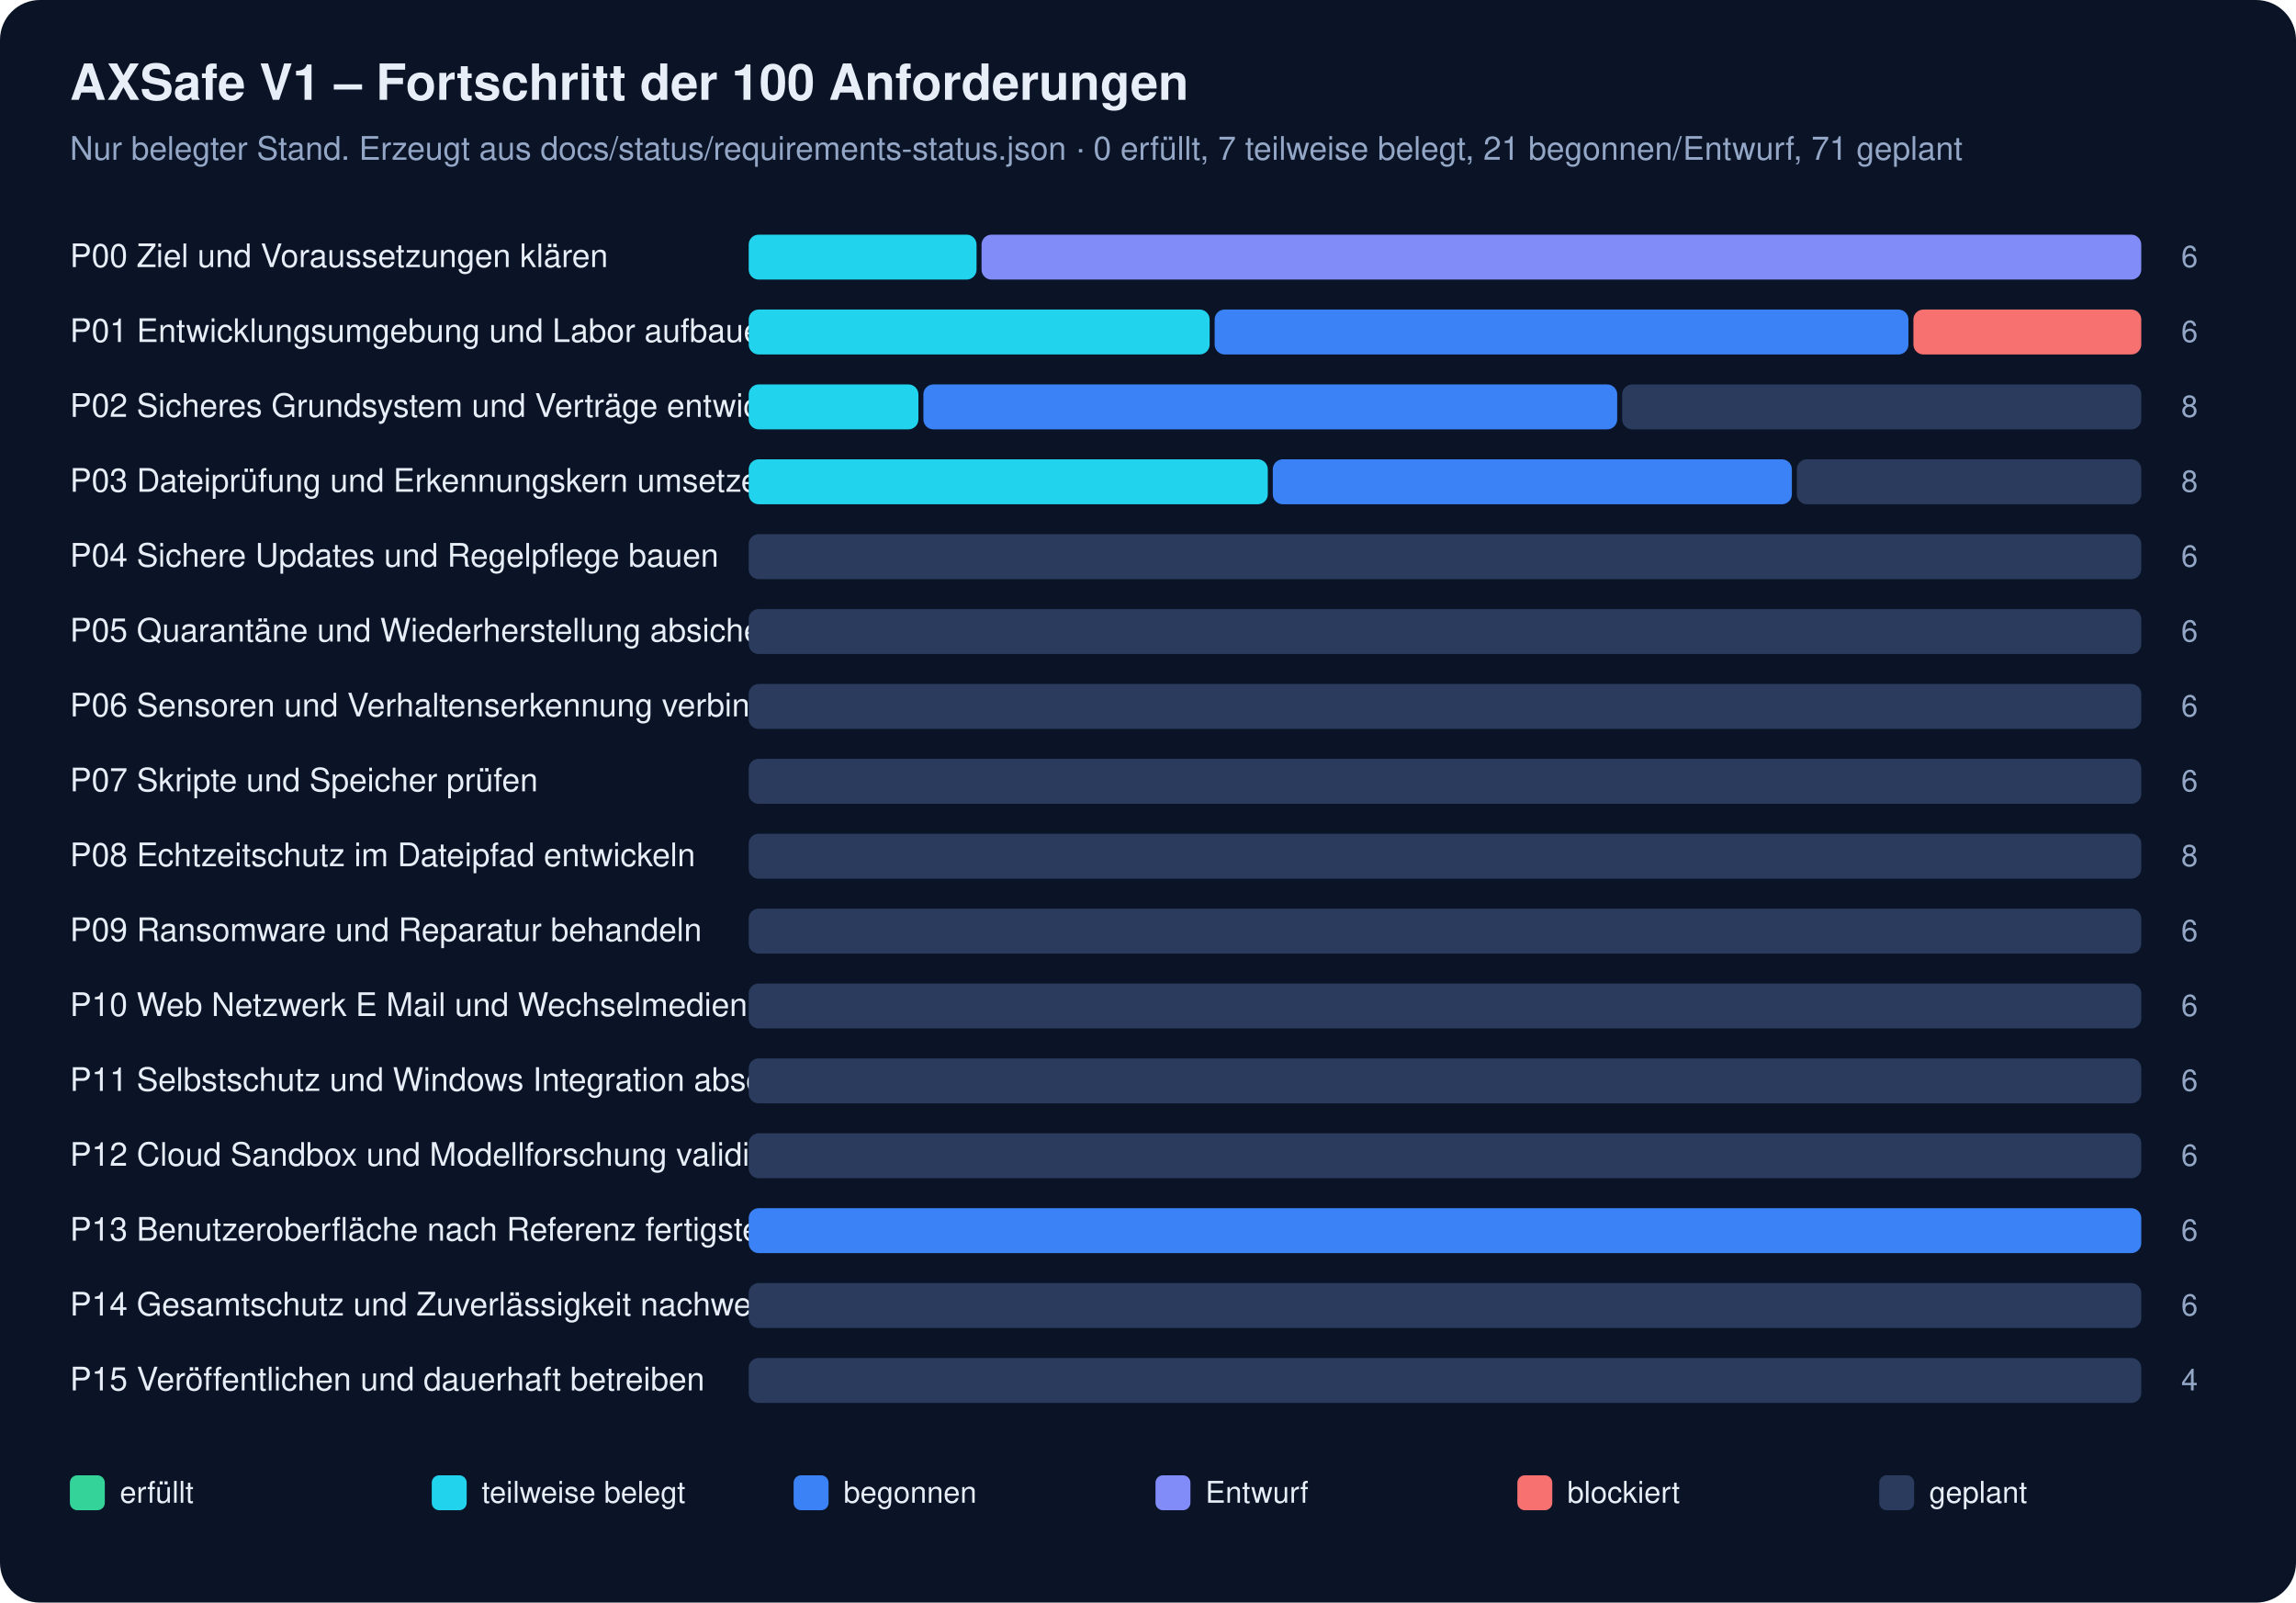
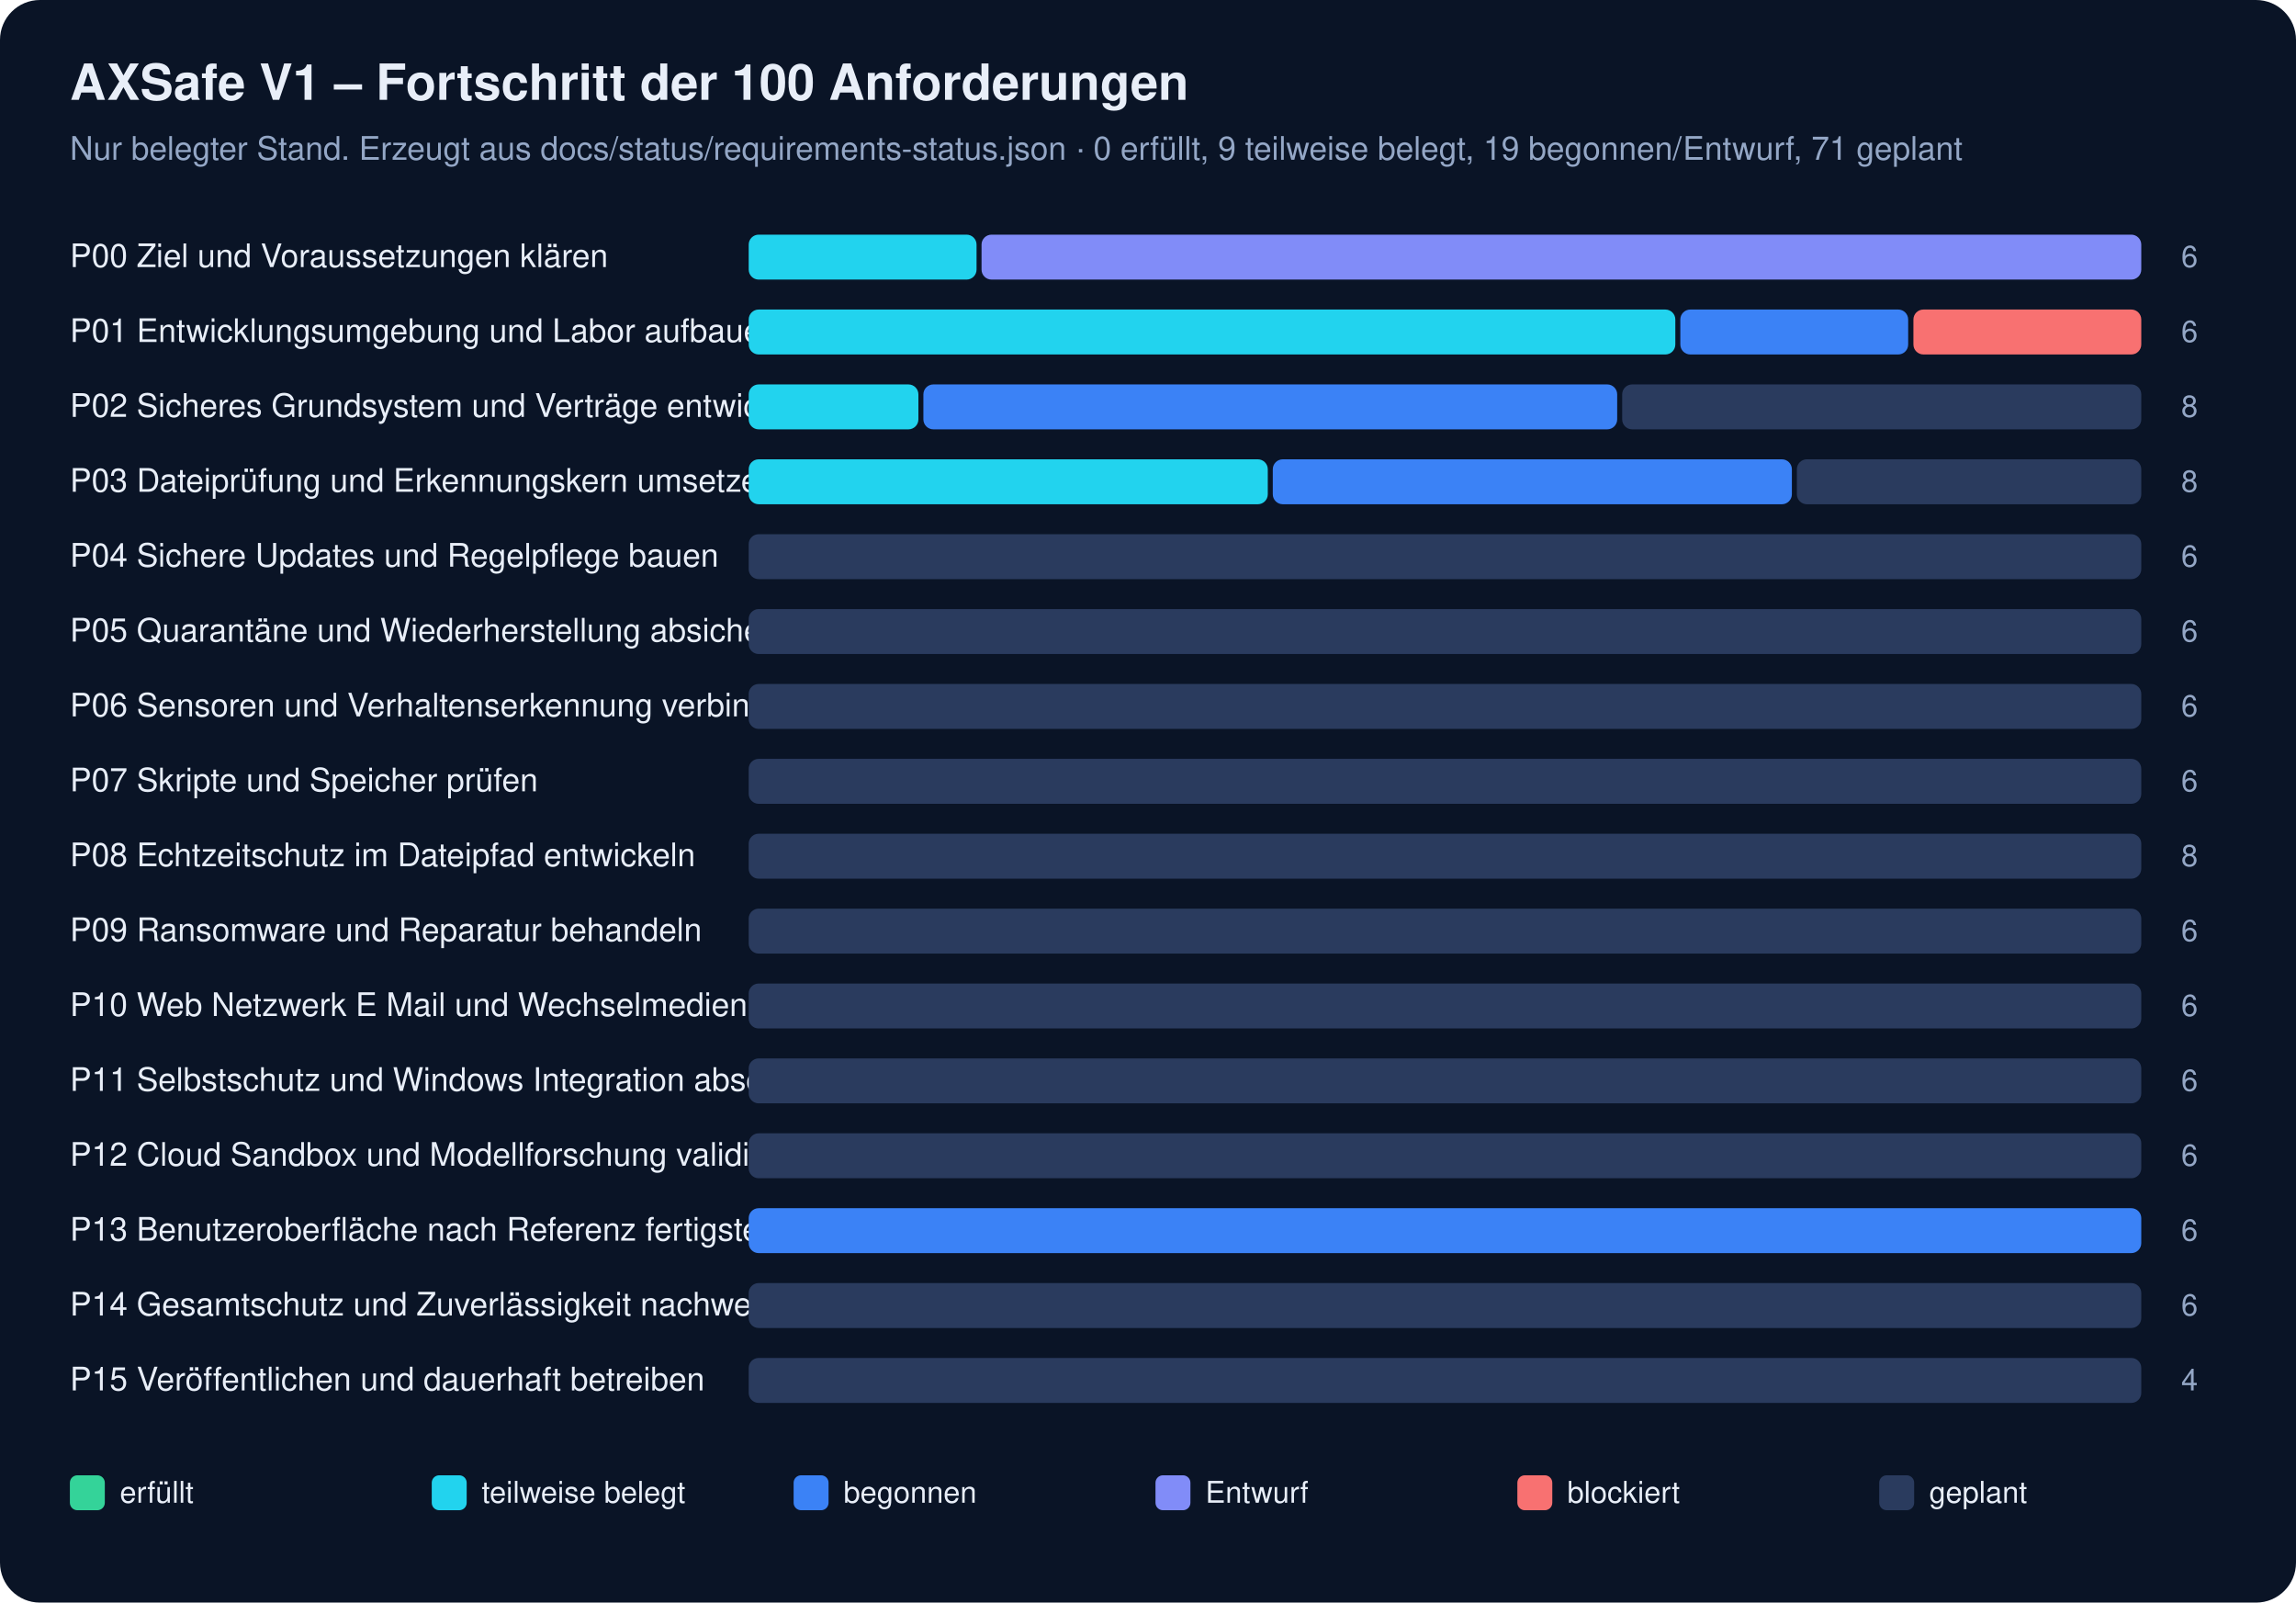
<svg xmlns="http://www.w3.org/2000/svg" width="920" height="642" viewBox="0 0 920 642" role="img" aria-label="AXSafe V1 Fortschritt je Phase">
  <style>text{font-family:"Segoe UI",Helvetica,Arial,sans-serif;fill:#E8EEF8}.m{fill:#94A7C6}</style>
  <rect width="920" height="642" rx="16" fill="#0A1426" />
  <text x="28" y="40" font-size="20" font-weight="600">AXSafe V1 – Fortschritt der 100 Anforderungen</text>
-   <text x="28" y="64" font-size="13" class="m">Nur belegter Stand. Erzeugt aus docs/status/requirements-status.json · 0 erfüllt, 7 teilweise belegt, 21 begonnen/Entwurf, 71 geplant</text>
+   <text x="28" y="64" font-size="13" class="m">Nur belegter Stand. Erzeugt aus docs/status/requirements-status.json · 0 erfüllt, 9 teilweise belegt, 19 begonnen/Entwurf, 71 geplant</text>
  <text x="28" y="107" font-size="13">P00  Ziel und Voraussetzungen klären</text>
  <rect x="300.0" y="94" width="91.3" height="18" rx="4" fill="#22D3EE" />
  <rect x="393.3" y="94" width="464.7" height="18" rx="4" fill="#818CF8" />
  <text x="874" y="107" font-size="12" class="m">6</text>
  <text x="28" y="137" font-size="13">P01  Entwicklungsumgebung und Labor aufbauen</text>
-   <rect x="300.0" y="124" width="184.7" height="18" rx="4" fill="#22D3EE" />
-   <rect x="486.7" y="124" width="278.0" height="18" rx="4" fill="#3B82F6" />
+   <rect x="300.0" y="124" width="371.3" height="18" rx="4" fill="#22D3EE" />
+   <rect x="673.3" y="124" width="91.3" height="18" rx="4" fill="#3B82F6" />
  <rect x="766.7" y="124" width="91.3" height="18" rx="4" fill="#F87171" />
  <text x="874" y="137" font-size="12" class="m">6</text>
  <text x="28" y="167" font-size="13">P02  Sicheres Grundsystem und Verträge entwickeln</text>
  <rect x="300.0" y="154" width="68.0" height="18" rx="4" fill="#22D3EE" />
  <rect x="370.0" y="154" width="278.0" height="18" rx="4" fill="#3B82F6" />
  <rect x="650.0" y="154" width="208.0" height="18" rx="4" fill="#2A3B5E" />
  <text x="874" y="167" font-size="12" class="m">8</text>
  <text x="28" y="197" font-size="13">P03  Dateiprüfung und Erkennungskern umsetzen</text>
  <rect x="300.0" y="184" width="208.0" height="18" rx="4" fill="#22D3EE" />
  <rect x="510.0" y="184" width="208.0" height="18" rx="4" fill="#3B82F6" />
  <rect x="720.0" y="184" width="138.0" height="18" rx="4" fill="#2A3B5E" />
  <text x="874" y="197" font-size="12" class="m">8</text>
  <text x="28" y="227" font-size="13">P04  Sichere Updates und Regelpflege bauen</text>
  <rect x="300.0" y="214" width="558.0" height="18" rx="4" fill="#2A3B5E" />
  <text x="874" y="227" font-size="12" class="m">6</text>
  <text x="28" y="257" font-size="13">P05  Quarantäne und Wiederherstellung absichern</text>
  <rect x="300.0" y="244" width="558.0" height="18" rx="4" fill="#2A3B5E" />
  <text x="874" y="257" font-size="12" class="m">6</text>
  <text x="28" y="287" font-size="13">P06  Sensoren und Verhaltenserkennung verbinden</text>
  <rect x="300.0" y="274" width="558.0" height="18" rx="4" fill="#2A3B5E" />
  <text x="874" y="287" font-size="12" class="m">6</text>
  <text x="28" y="317" font-size="13">P07  Skripte und Speicher prüfen</text>
  <rect x="300.0" y="304" width="558.0" height="18" rx="4" fill="#2A3B5E" />
  <text x="874" y="317" font-size="12" class="m">6</text>
  <text x="28" y="347" font-size="13">P08  Echtzeitschutz im Dateipfad entwickeln</text>
  <rect x="300.0" y="334" width="558.0" height="18" rx="4" fill="#2A3B5E" />
  <text x="874" y="347" font-size="12" class="m">8</text>
  <text x="28" y="377" font-size="13">P09  Ransomware und Reparatur behandeln</text>
  <rect x="300.0" y="364" width="558.0" height="18" rx="4" fill="#2A3B5E" />
  <text x="874" y="377" font-size="12" class="m">6</text>
  <text x="28" y="407" font-size="13">P10  Web Netzwerk E Mail und Wechselmedien ergänzen</text>
  <rect x="300.0" y="394" width="558.0" height="18" rx="4" fill="#2A3B5E" />
  <text x="874" y="407" font-size="12" class="m">6</text>
  <text x="28" y="437" font-size="13">P11  Selbstschutz und Windows Integration abschließen</text>
  <rect x="300.0" y="424" width="558.0" height="18" rx="4" fill="#2A3B5E" />
  <text x="874" y="437" font-size="12" class="m">6</text>
  <text x="28" y="467" font-size="13">P12  Cloud Sandbox und Modellforschung validieren</text>
  <rect x="300.0" y="454" width="558.0" height="18" rx="4" fill="#2A3B5E" />
  <text x="874" y="467" font-size="12" class="m">6</text>
  <text x="28" y="497" font-size="13">P13  Benutzeroberfläche nach Referenz fertigstellen</text>
  <rect x="300.0" y="484" width="558.0" height="18" rx="4" fill="#3B82F6" />
  <text x="874" y="497" font-size="12" class="m">6</text>
  <text x="28" y="527" font-size="13">P14  Gesamtschutz und Zuverlässigkeit nachweisen</text>
  <rect x="300.0" y="514" width="558.0" height="18" rx="4" fill="#2A3B5E" />
  <text x="874" y="527" font-size="12" class="m">6</text>
  <text x="28" y="557" font-size="13">P15  Veröffentlichen und dauerhaft betreiben</text>
  <rect x="300.0" y="544" width="558.0" height="18" rx="4" fill="#2A3B5E" />
  <text x="874" y="557" font-size="12" class="m">4</text>
  <rect x="28" y="591" width="14" height="14" rx="3" fill="#34D399" />
  <text x="48" y="602" font-size="12">erfüllt</text>
  <rect x="173" y="591" width="14" height="14" rx="3" fill="#22D3EE" />
  <text x="193" y="602" font-size="12">teilweise belegt</text>
  <rect x="318" y="591" width="14" height="14" rx="3" fill="#3B82F6" />
  <text x="338" y="602" font-size="12">begonnen</text>
  <rect x="463" y="591" width="14" height="14" rx="3" fill="#818CF8" />
  <text x="483" y="602" font-size="12">Entwurf</text>
  <rect x="608" y="591" width="14" height="14" rx="3" fill="#F87171" />
  <text x="628" y="602" font-size="12">blockiert</text>
  <rect x="753" y="591" width="14" height="14" rx="3" fill="#2A3B5E" />
  <text x="773" y="602" font-size="12">geplant</text>
</svg>
